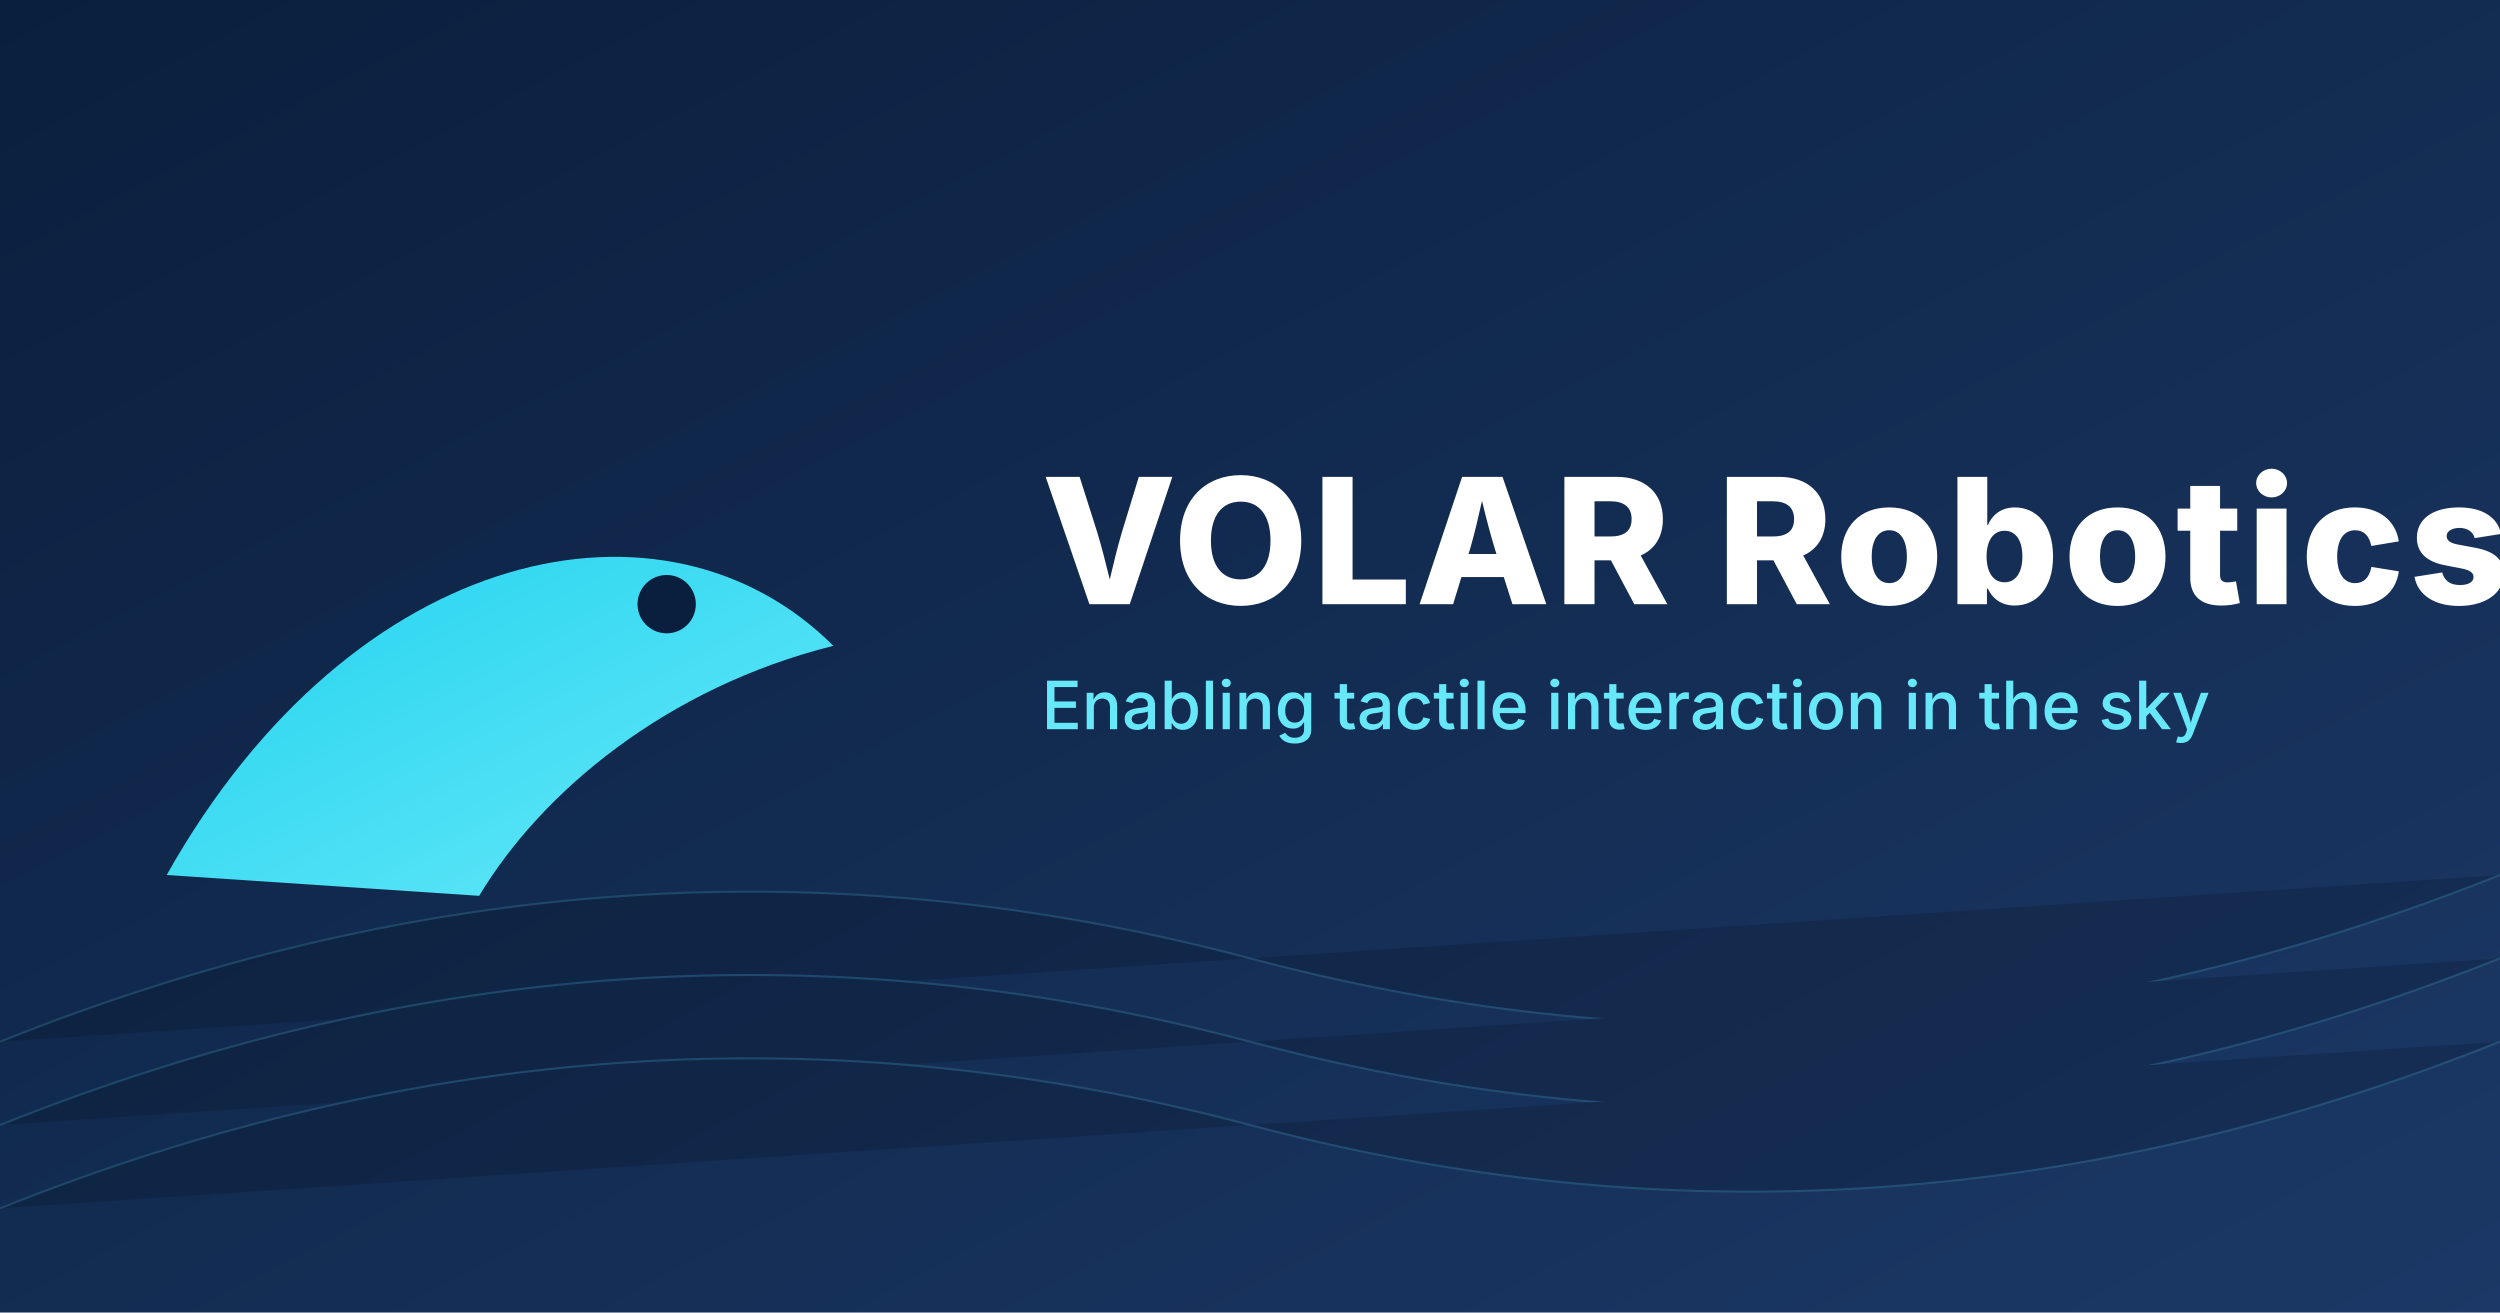
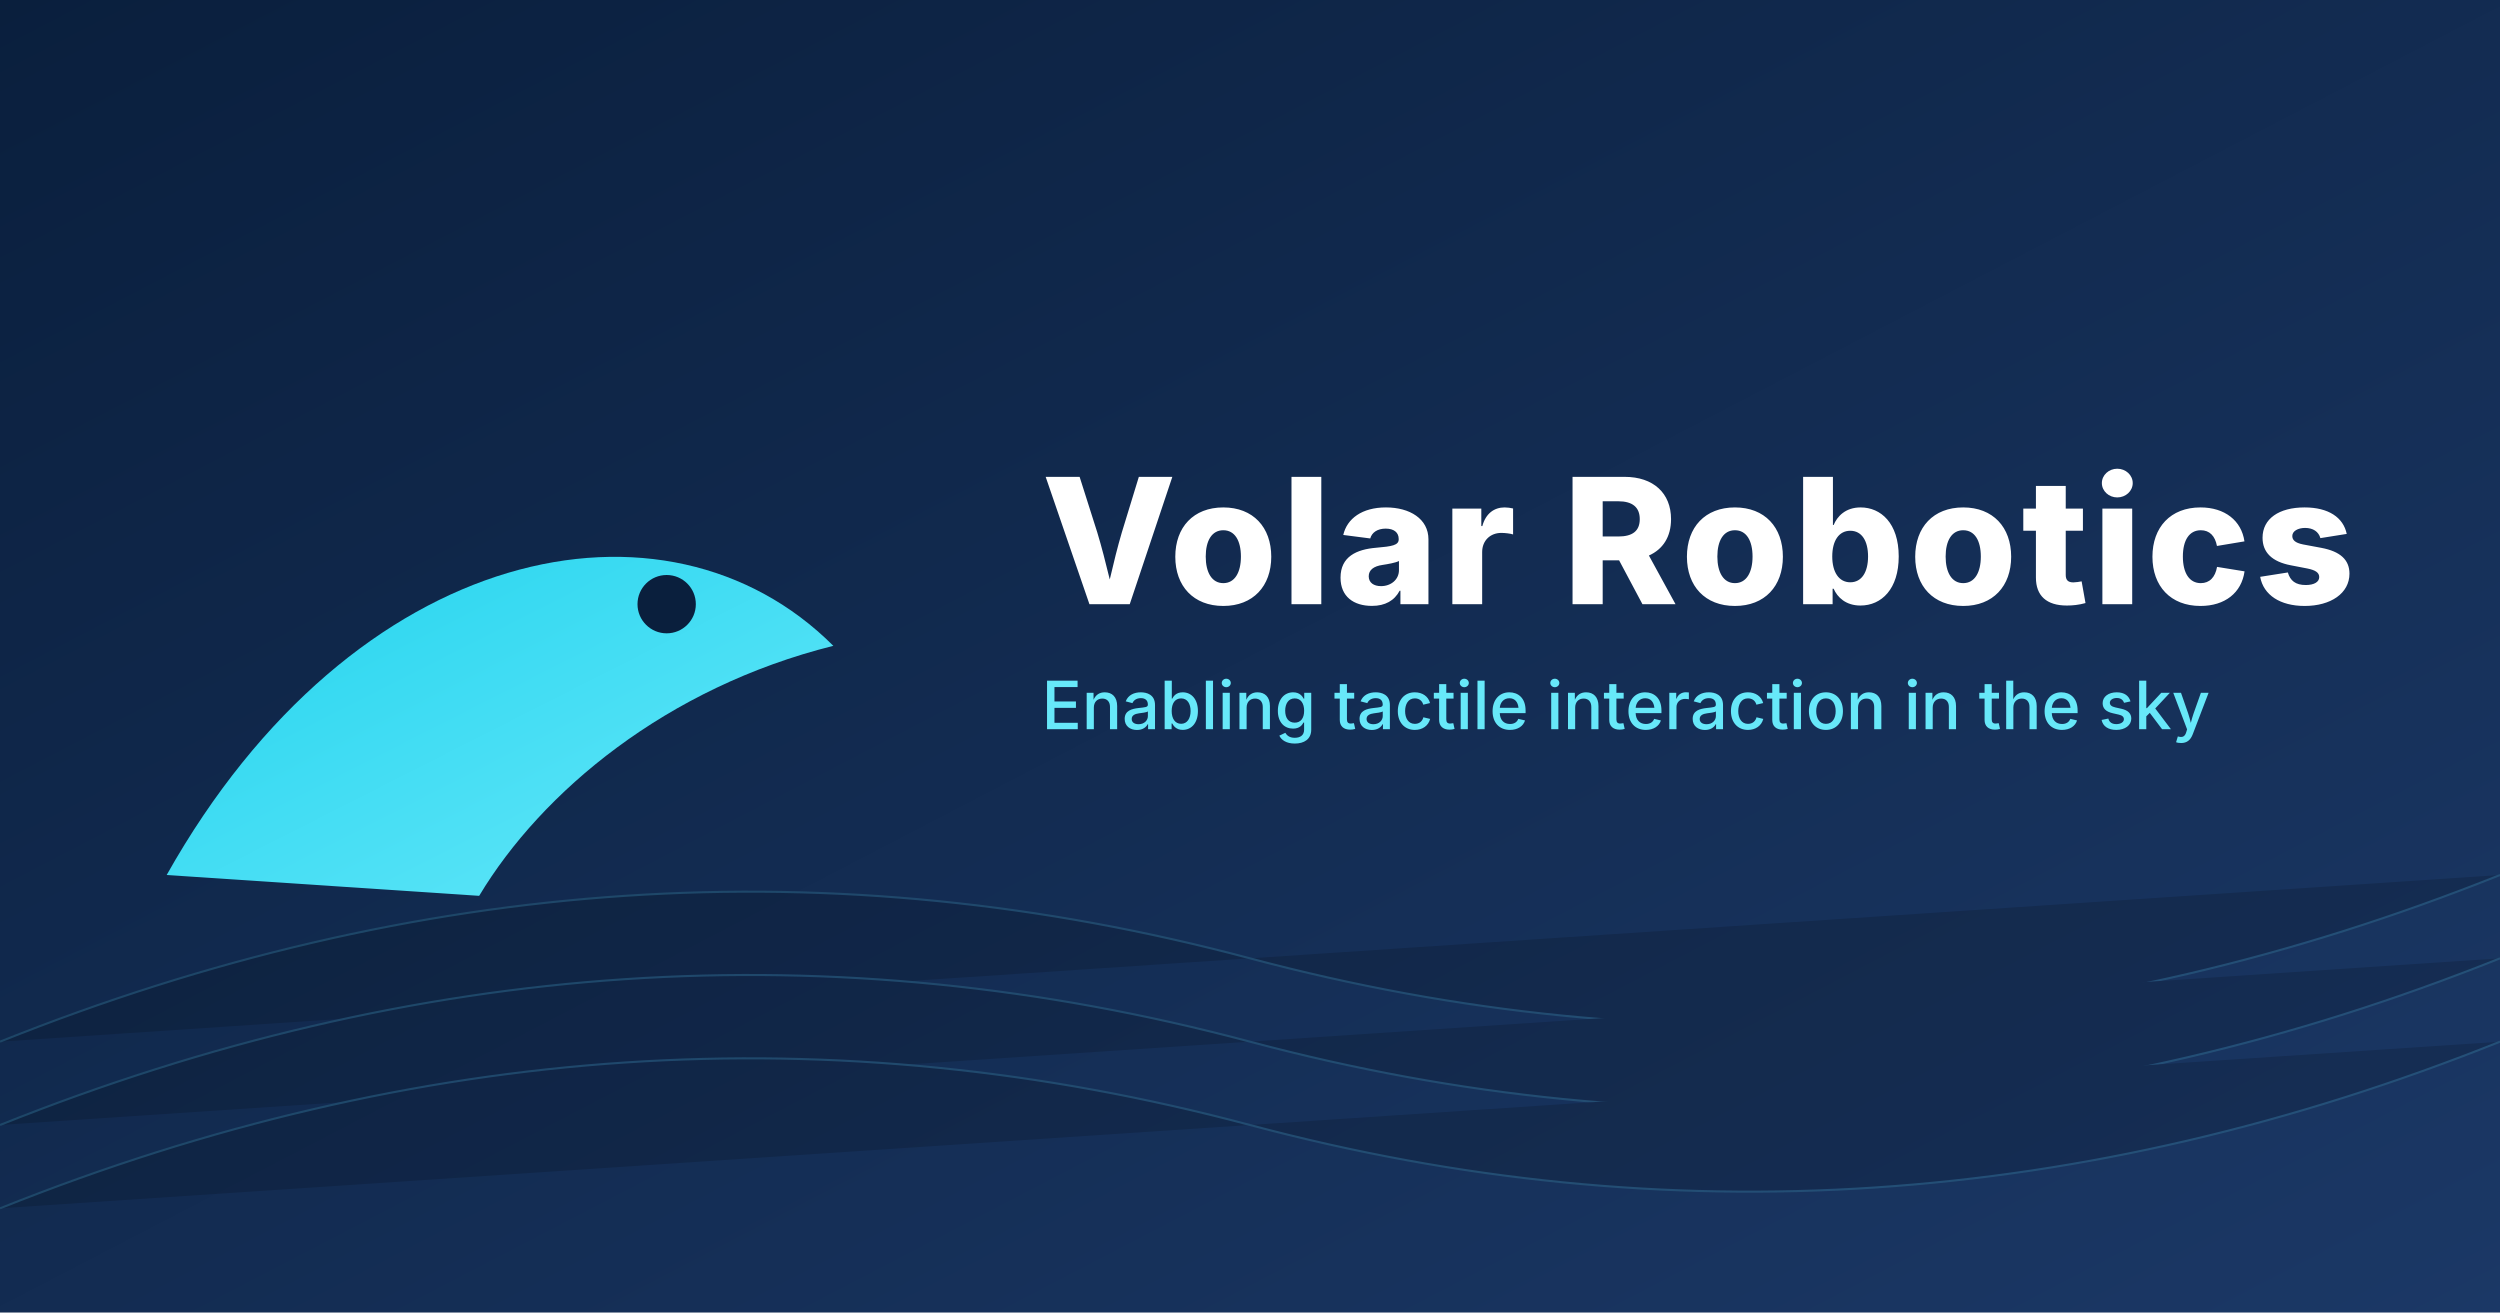
<svg xmlns="http://www.w3.org/2000/svg" viewBox="0 0 1200 630">
  <defs>
    <linearGradient id="bg" x1="0" y1="0" x2="1" y2="1">
      <stop offset="0" stop-color="#0A1F3D" />
      <stop offset="1" stop-color="#1B3866" />
    </linearGradient>
    <linearGradient id="acc" x1="0" y1="0" x2="1" y2="1">
      <stop offset="0" stop-color="#22D3EE" />
      <stop offset="1" stop-color="#67E8F9" />
    </linearGradient>
  </defs>
  <rect width="1200" height="630" fill="url(#bg)" />
  <g opacity=".15" stroke="#67E8F9" stroke-width="1">
    <path d="M0 500 Q 300 380 600 460 T 1200 420" />
    <path d="M0 540 Q 300 420 600 500 T 1200 460" />
    <path d="M0 580 Q 300 460 600 540 T 1200 500" />
  </g>
  <g transform="translate(80 200)">
    <path d="M0 220 C 90 60, 240 30, 320 110 C 240 130, 180 180, 150 230 Z" fill="url(#acc)" />
    <circle cx="240" cy="90" r="14" fill="#0A1F3D" />
  </g>
  <g fill="#FFFFFF" font-family="Inter, system-ui, sans-serif">
-     <text x="500" y="290" font-size="84" font-weight="800" letter-spacing="2">VOLAR Robotics</text>
+     <text x="500" y="290" font-size="84" font-weight="800" letter-spacing="2">Volar Robotics</text>
    <text x="500" y="350" font-size="32" font-weight="500" fill="#67E8F9">Enabling tactile interaction in the sky</text>
  </g>
</svg>
